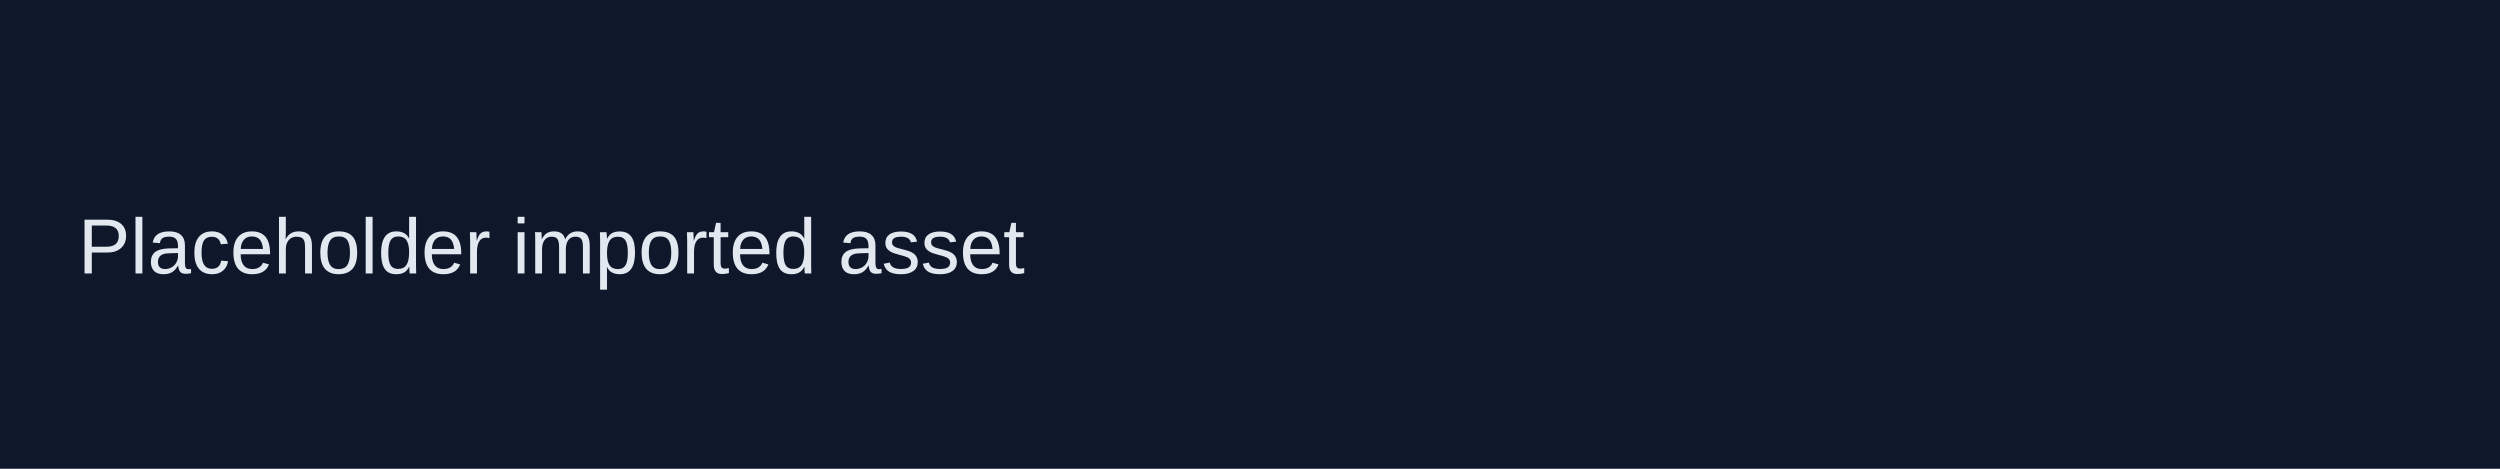
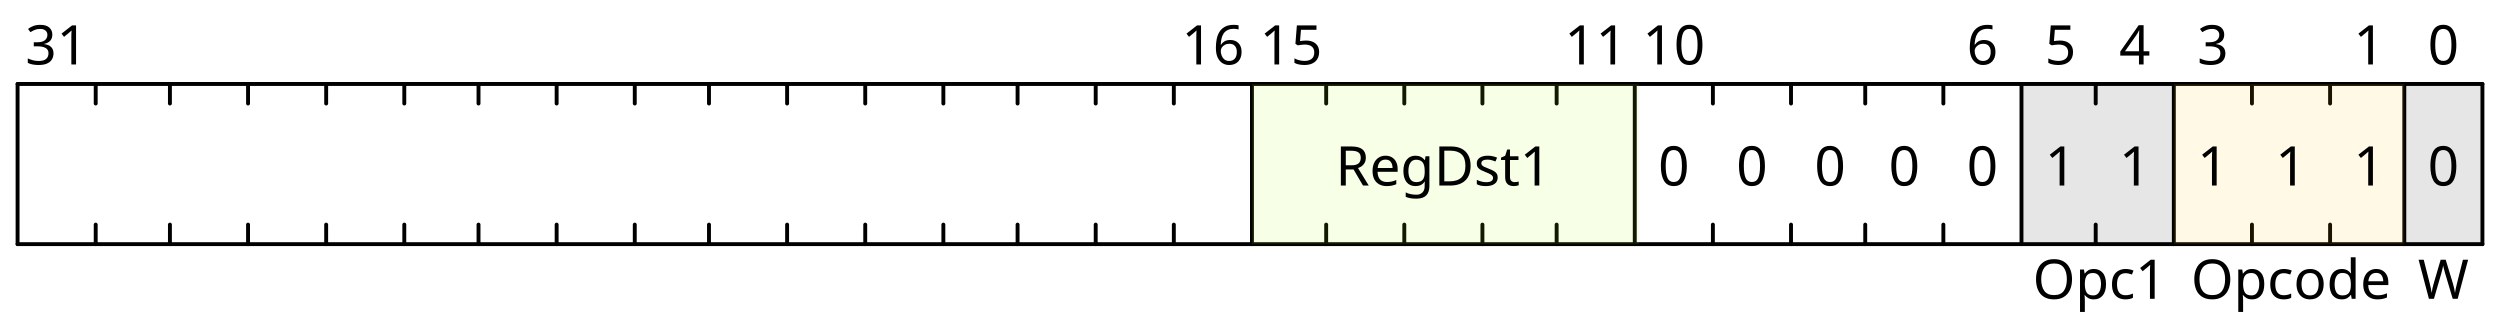
- <svg xmlns="http://www.w3.org/2000/svg" width="640" height="120" viewBox="0 0 640 120">
-   <rect width="640" height="120" fill="#0f172a" />
-   <text x="20" y="70" fill="#e2e8f0" font-family="Arial, sans-serif" font-size="20">Placeholder imported asset</text>
+ <svg xmlns="http://www.w3.org/2000/svg" width="640" height="80" viewBox="0 0 640 80">
+   <g transform="translate(0.5,0.5)" text-anchor="middle" font-size="14" font-family="sans-serif" font-weight="normal">
+     <g transform="translate(4,21)">
+       <g stroke="black" stroke-width="1" stroke-linecap="round">
+         <line x2="631" />
+         <line y2="41" />
+         <line x2="631" y1="41" y2="41" />
+         <line x1="631" x2="631" y2="41" />
+         <line x1="611" x2="611" y2="41" />
+         <line x1="592" x2="592" y2="5" />
+         <line x1="592" x2="592" y1="41" y2="36" />
+         <line x1="572" x2="572" y2="5" />
+         <line x1="572" x2="572" y1="41" y2="36" />
+         <line x1="552" x2="552" y2="41" />
+         <line x1="532" x2="532" y2="5" />
+         <line x1="532" x2="532" y1="41" y2="36" />
+         <line x1="513" x2="513" y2="41" />
+         <line x1="493" x2="493" y2="5" />
+         <line x1="493" x2="493" y1="41" y2="36" />
+         <line x1="473" x2="473" y2="5" />
+         <line x1="473" x2="473" y1="41" y2="36" />
+         <line x1="454" x2="454" y2="5" />
+         <line x1="454" x2="454" y1="41" y2="36" />
+         <line x1="434" x2="434" y2="5" />
+         <line x1="434" x2="434" y1="41" y2="36" />
+         <line x1="414" x2="414" y2="41" />
+         <line x1="394" x2="394" y2="5" />
+         <line x1="394" x2="394" y1="41" y2="36" />
+         <line x1="375" x2="375" y2="5" />
+         <line x1="375" x2="375" y1="41" y2="36" />
+         <line x1="355" x2="355" y2="5" />
+         <line x1="355" x2="355" y1="41" y2="36" />
+         <line x1="335" x2="335" y2="5" />
+         <line x1="335" x2="335" y1="41" y2="36" />
+         <line x1="316" x2="316" y2="41" />
+         <line x1="296" x2="296" y2="5" />
+         <line x1="296" x2="296" y1="41" y2="36" />
+         <line x1="276" x2="276" y2="5" />
+         <line x1="276" x2="276" y1="41" y2="36" />
+         <line x1="256" x2="256" y2="5" />
+         <line x1="256" x2="256" y1="41" y2="36" />
+         <line x1="237" x2="237" y2="5" />
+         <line x1="237" x2="237" y1="41" y2="36" />
+         <line x1="217" x2="217" y2="5" />
+         <line x1="217" x2="217" y1="41" y2="36" />
+         <line x1="197" x2="197" y2="5" />
+         <line x1="197" x2="197" y1="41" y2="36" />
+         <line x1="177" x2="177" y2="5" />
+         <line x1="177" x2="177" y1="41" y2="36" />
+         <line x1="158" x2="158" y2="5" />
+         <line x1="158" x2="158" y1="41" y2="36" />
+         <line x1="138" x2="138" y2="5" />
+         <line x1="138" x2="138" y1="41" y2="36" />
+         <line x1="118" x2="118" y2="5" />
+         <line x1="118" x2="118" y1="41" y2="36" />
+         <line x1="99" x2="99" y2="5" />
+         <line x1="99" x2="99" y1="41" y2="36" />
+         <line x1="79" x2="79" y2="5" />
+         <line x1="79" x2="79" y1="41" y2="36" />
+         <line x1="59" x2="59" y2="5" />
+         <line x1="59" x2="59" y1="41" y2="36" />
+         <line x1="39" x2="39" y2="5" />
+         <line x1="39" x2="39" y1="41" y2="36" />
+         <line x1="20" x2="20" y2="5" />
+         <line x1="20" x2="20" y1="41" y2="36" />
+       </g>
+       <g>
+         <g>
+           <rect x="611" width="20" height="41" field="0" style="fill-opacity:0.1" />
+           <rect x="552" width="59" height="41" field="7" style="fill-opacity:0.1;fill:#ffbf00" />
+           <rect x="513" width="39" height="41" field="3" style="fill-opacity:0.1" />
+           <rect x="316" width="99" height="41" field="RegDst1" style="fill-opacity:0.1;fill:#aaff00" />
+         </g>
+         <g transform="translate(10,-11)">
+           <g transform="translate(611)">
+             <text y="6">0</text>
+           </g>
+           <g transform="translate(592)">
+             <text y="6">1</text>
+           </g>
+           <g transform="translate(552)">
+             <text y="6">3</text>
+           </g>
+           <g transform="translate(532)">
+             <text y="6">4</text>
+           </g>
+           <g transform="translate(513)">
+             <text y="6">5</text>
+           </g>
+           <g transform="translate(493)">
+             <text y="6">6</text>
+           </g>
+           <g transform="translate(414)">
+             <text y="6">10</text>
+           </g>
+           <g transform="translate(394)">
+             <text y="6">11</text>
+           </g>
+           <g transform="translate(316)">
+             <text y="6">15</text>
+           </g>
+           <g transform="translate(296)">
+             <text y="6">16</text>
+           </g>
+           <g transform="translate(0)">
+             <text y="6">31</text>
+           </g>
+         </g>
+         <g transform="translate(10,20)">
+           <g>
+             <g transform="translate(611)">
+               <text y="6">0</text>
+             </g>
+           </g>
+           <g>
+             <g transform="translate(592)">
+               <text y="6">1</text>
+             </g>
+             <g transform="translate(572)">
+               <text y="6">1</text>
+             </g>
+             <g transform="translate(552)">
+               <text y="6">1</text>
+             </g>
+           </g>
+           <g>
+             <g transform="translate(532)">
+               <text y="6">1</text>
+             </g>
+             <g transform="translate(513)">
+               <text y="6">1</text>
+             </g>
+           </g>
+           <g>
+             <g transform="translate(493)">
+               <text y="6">0</text>
+             </g>
+             <g transform="translate(473)">
+               <text y="6">0</text>
+             </g>
+             <g transform="translate(454)">
+               <text y="6">0</text>
+             </g>
+             <g transform="translate(434)">
+               <text y="6">0</text>
+             </g>
+             <g transform="translate(414)">
+               <text y="6">0</text>
+             </g>
+           </g>
+           <g transform="translate(355)">
+             <text y="6">
+               <tspan>RegDst1</tspan>
+             </text>
+           </g>
+           <g transform="translate(148)">
+             <text y="6">
+               <tspan />
+             </text>
+           </g>
+         </g>
+         <g transform="translate(10,49)">
+           <g transform="translate(611)">
+             <text y="6">
+               <tspan>W</tspan>
+             </text>
+           </g>
+           <g transform="translate(572)">
+             <text y="6">
+               <tspan>Opcode</tspan>
+             </text>
+           </g>
+           <g transform="translate(523)">
+             <text y="6">
+               <tspan>Opc1</tspan>
+             </text>
+           </g>
+         </g>
+       </g>
+     </g>
+   </g>
</svg>
